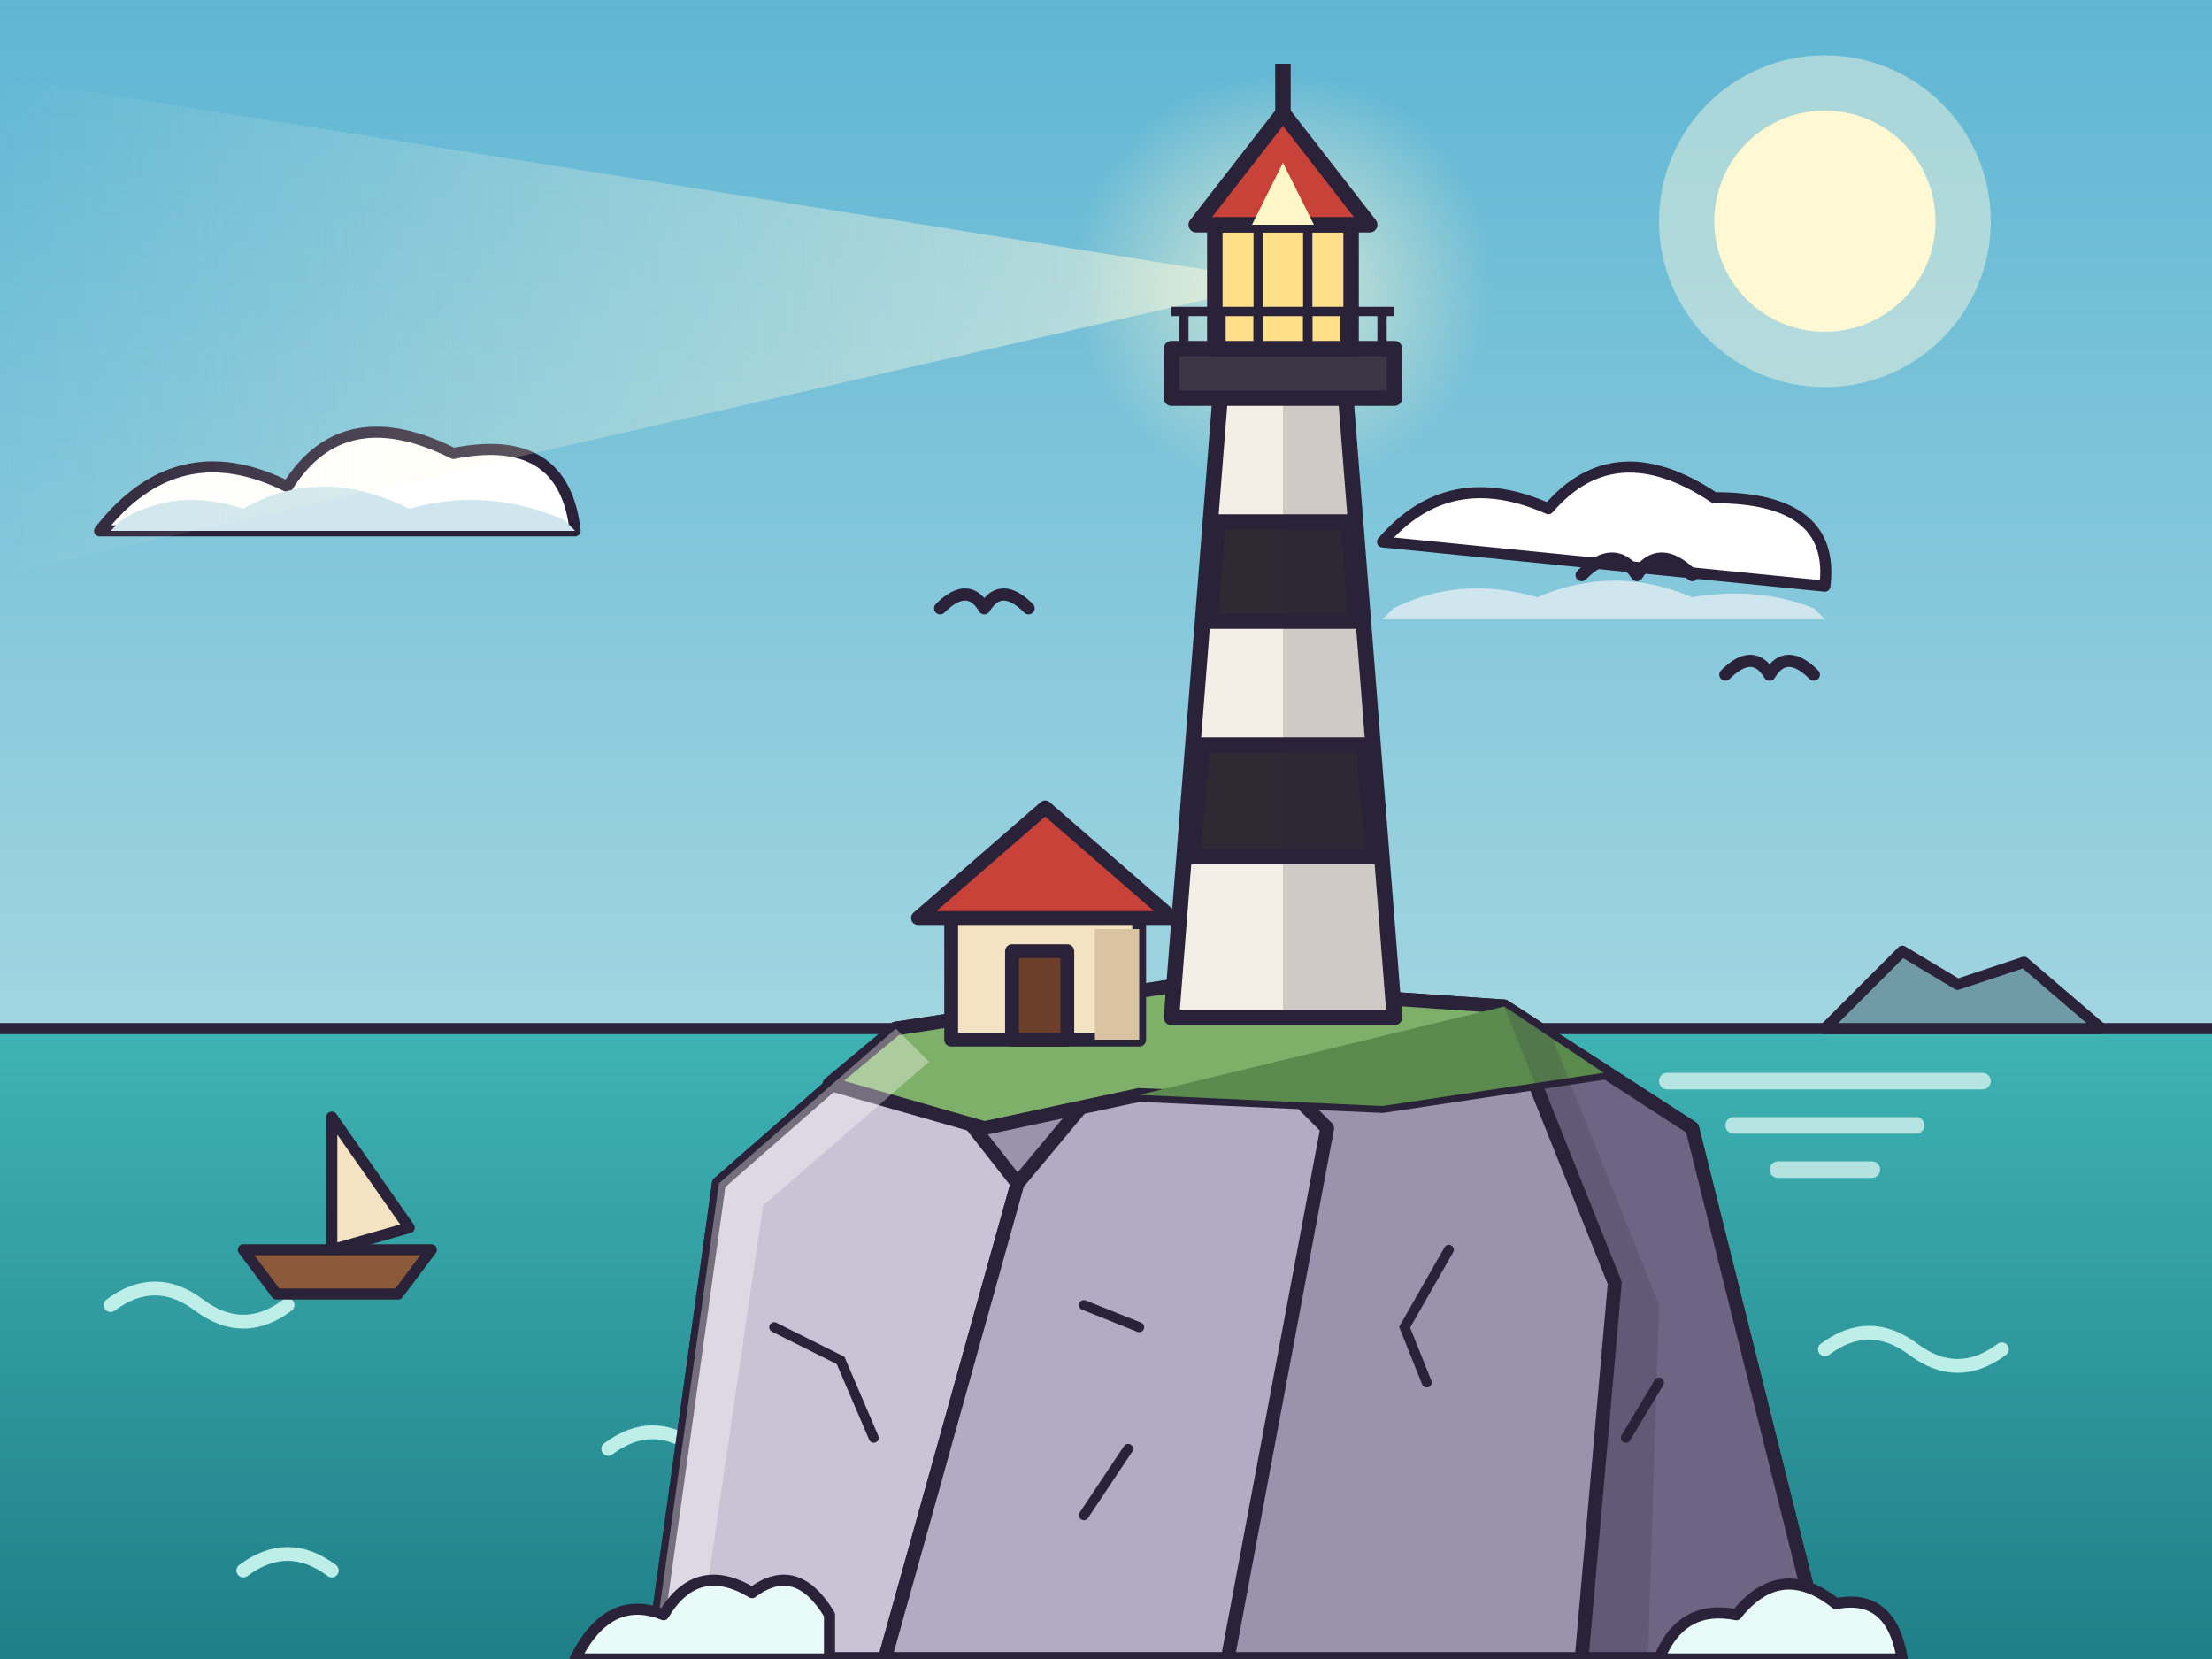
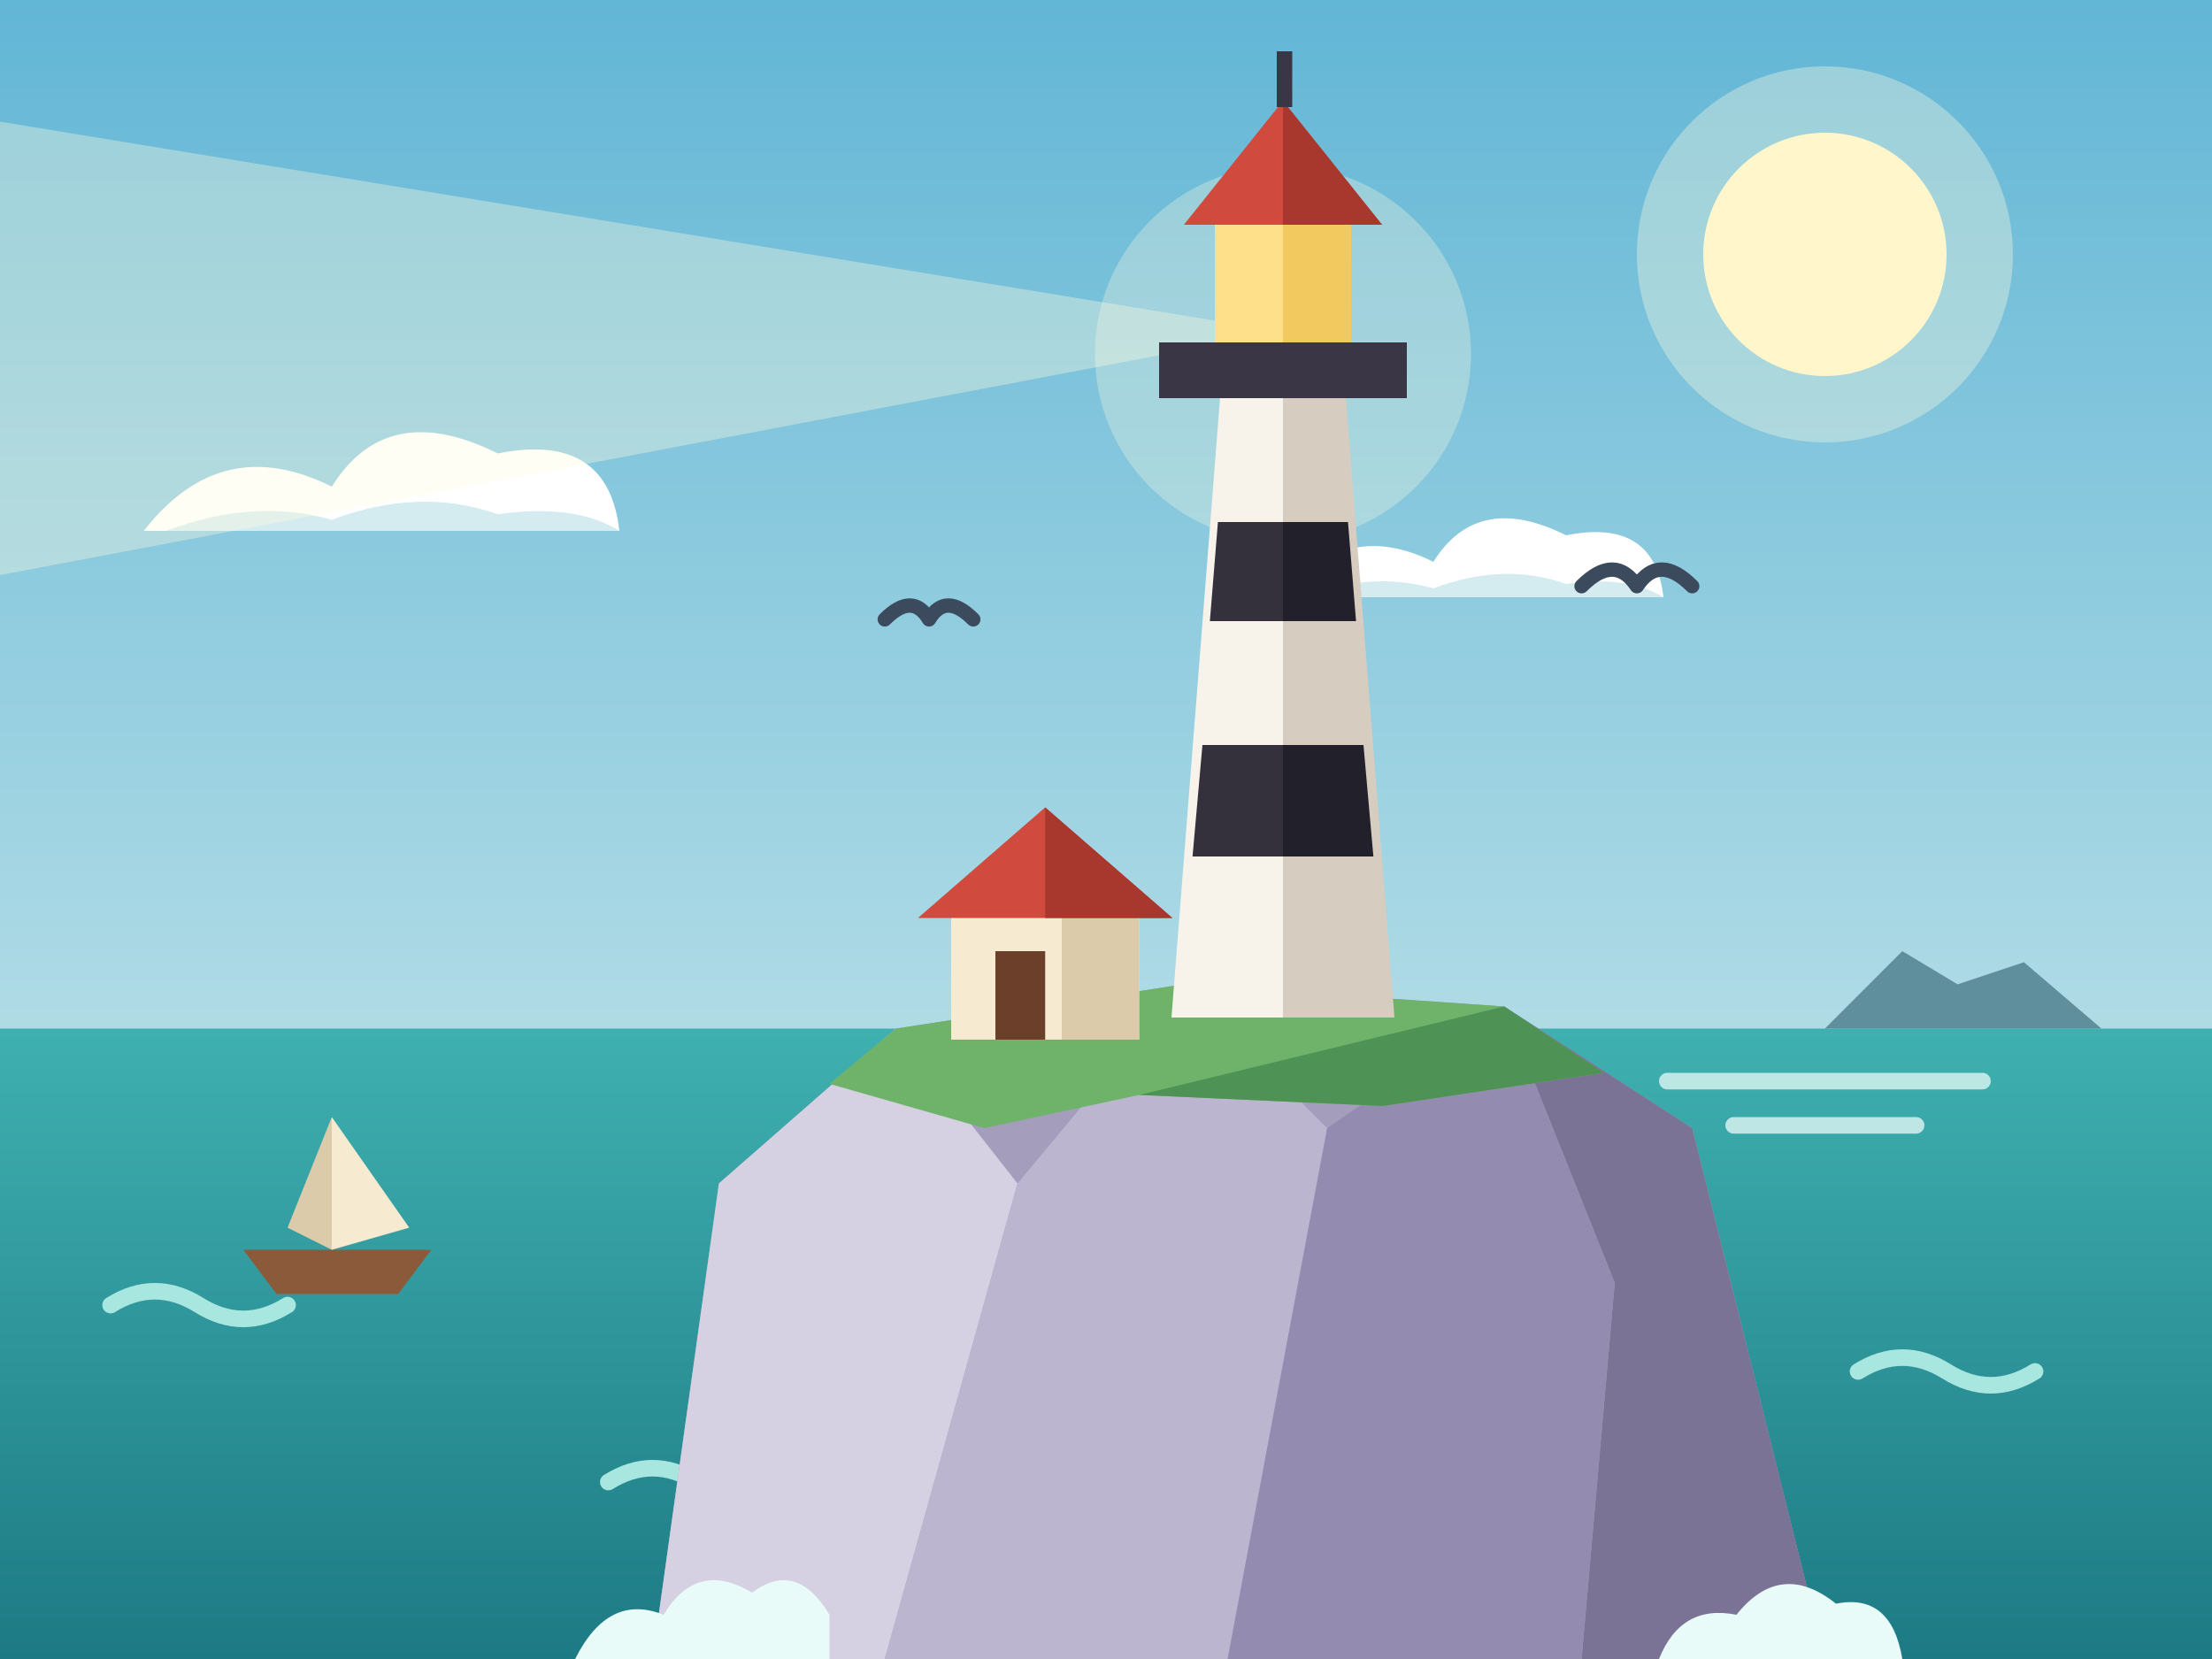
<svg xmlns="http://www.w3.org/2000/svg" viewBox="0 0 400 300">
  <defs>
    <linearGradient id="sky" x1="0" y1="0" x2="0" y2="1">
-       <stop offset="0" stop-color="#5fb6d4" />
-       <stop offset="0.6" stop-color="#9fd4e0" />
-       <stop offset="1" stop-color="#e3f4ee" />
+       <stop offset="0" stop-color="#62b6d6" />
+       <stop offset="1" stop-color="#dff2ef" />
    </linearGradient>
    <linearGradient id="sea" x1="0" y1="0" x2="0" y2="1">
-       <stop offset="0" stop-color="#3fb3b3" />
-       <stop offset="1" stop-color="#1f7f88" />
+       <stop offset="0" stop-color="#3fb0b0" />
+       <stop offset="1" stop-color="#1d7a84" />
    </linearGradient>
-     <linearGradient id="beam" x1="1" y1="0" x2="0" y2="0">
-       <stop offset="0" stop-color="#fffbe0" stop-opacity="0.55" />
-       <stop offset="1" stop-color="#fffbe0" stop-opacity="0" />
-     </linearGradient>
-     <radialGradient id="glow" cx="0.5" cy="0.5" r="0.5">
-       <stop offset="0" stop-color="#fffbe0" stop-opacity="0.7" />
-       <stop offset="1" stop-color="#fff6c8" stop-opacity="0" />
-     </radialGradient>
  </defs>
  <rect width="400" height="300" fill="url(#sky)" />
-   <circle cx="330" cy="40" r="30" fill="#fffbe0" opacity="0.45" />
-   <circle cx="330" cy="40" r="20" fill="#fff8d2" />
-   <g fill="#ffffff" stroke="#2a2238" stroke-width="2" stroke-linejoin="round">
-     <path d="M18 96 q14 -18 34 -8 q10 -16 30 -6 q20 -4 22 14 z" />
-     <path d="M250 98 q12 -14 30 -6 q12 -14 30 -2 q22 0 20 16 z" />
+   <rect y="186" width="400" height="114" fill="url(#sea)" />
+   <circle cx="330" cy="46" r="34" fill="#fffbe0" opacity="0.35" />
+   <circle cx="330" cy="46" r="22" fill="#fff6cc" />
+   <g transform="translate(26 96) scale(1.0)">
+     <path d="M0 0 q14 -18 34 -8 q10 -16 30 -6 q20 -4 22 14 z" fill="#ffffff" />
+     <path d="M4 0 q16 -6 30 -2 q16 -6 30 -1 q14 -2 22 3 z" fill="#d4ebf0" />
  </g>
-   <g fill="#cfe6ee">
-     <path d="M22 94 q10 -6 22 -2 q14 -8 30 0 q14 -4 28 2 l2 2 h-84 z" />
-     <path d="M252 110 q12 -6 26 -2 q14 -6 28 0 q12 -2 22 2 l2 2 h-80 z" />
+   <g transform="translate(232 108) scale(0.8)">
+     <path d="M0 0 q14 -18 34 -8 q10 -16 30 -6 q20 -4 22 14 z" fill="#ffffff" />
+     <path d="M4 0 q16 -6 30 -2 q16 -6 30 -1 q14 -2 22 3 z" fill="#d4ebf0" />
  </g>
-   <path d="M232 51 L0 14 L0 104 Z" fill="url(#beam)" />
-   <circle cx="232" cy="51" r="38" fill="url(#glow)" />
-   <rect y="186" width="400" height="114" fill="url(#sea)" />
-   <path d="M0 186 H400" stroke="#2a2238" stroke-width="2" />
-   <g fill="#e8fbf8" opacity="0.7">
+   <circle cx="232" cy="64" r="34" fill="#fffbe0" opacity="0.3" />
+   <path d="M232 60 L0 22 L0 104 Z" fill="#fffbe0" opacity="0.35" />
+   <g fill="#e8fbf8" opacity="0.75">
    <rect x="300" y="194" width="60" height="3" rx="1.5" />
    <rect x="312" y="202" width="36" height="3" rx="1.5" />
-     <rect x="320" y="210" width="20" height="3" rx="1.5" />
  </g>
-   <g fill="none" stroke="#bdeee8" stroke-width="2.5" stroke-linecap="round">
-     <path d="M20 236 q8 -6 16 0 q8 6 16 0" />
-     <path d="M110 262 q8 -6 16 0 q8 6 16 0" />
-     <path d="M330 244 q8 -6 16 0 q8 6 16 0" />
-     <path d="M44 284 q8 -6 16 0" />
+   <g fill="none" stroke="#a8e6e0" stroke-width="3" stroke-linecap="round">
+     <path d="M20 236 q8 -5 16 0 q8 5 16 0" />
+     <path d="M110 268 q8 -5 16 0 q8 5 16 0" />
+     <path d="M336 248 q8 -5 16 0 q8 5 16 0" />
  </g>
-   <path d="M330 186 l14 -14 l10 6 l12 -4 l14 12 z" fill="#6f9aa6" stroke="#2a2238" stroke-width="2" stroke-linejoin="round" />
-   <g stroke="#2a2238" stroke-width="2.5" stroke-linejoin="round">
-     <path d="M118 300 L130 214 L162 186 L214 178 L272 182 L306 204 L330 300 Z" fill="#9a93ae" />
-     <path d="M130 214 L162 186 L184 214 L160 300 L118 300 Z" fill="#c9c3d6" />
-     <path d="M272 182 L306 204 L330 300 L286 300 L292 232 Z" fill="#6c6684" />
-     <path d="M184 214 L214 178 L240 204 L222 300 L160 300 Z" fill="#b2abc4" />
-     <path d="M150 196 L162 186 L214 178 L272 182 L290 194 L250 200 L206 198 L178 204 Z" fill="#7fb069" />
+   <path d="M330 186 l14 -14 l10 6 l12 -4 l14 12 z" fill="#5f8f9c" />
+   <path d="M118 300 L130 214 L162 186 L214 178 L272 182 L306 204 L330 300 Z" fill="#a49dbc" />
+   <path d="M130 214 L162 186 L184 214 L160 300 L118 300 Z" fill="#d5d0e2" />
+   <path d="M184 214 L214 178 L240 204 L222 300 L160 300 Z" fill="#bcb5d0" />
+   <path d="M272 182 L306 204 L330 300 L286 300 L292 232 Z" fill="#7a7396" />
+   <path d="M240 204 L272 182 L292 232 L286 300 L222 300 Z" fill="#938cb0" />
+   <path d="M150 196 L162 186 L214 178 L272 182 L290 194 L250 200 L206 198 L178 204 Z" fill="#6fb36a" />
+   <path d="M206 198 L250 200 L290 194 L272 182 Z" fill="#4f9256" />
+   <path d="M104 300 q6 -12 16 -8 q6 -10 16 -4 q8 -6 14 4 v8 z" fill="#e8fbf8" />
+   <path d="M300 300 q4 -10 14 -8 q8 -10 18 -2 q10 -2 12 10 z" fill="#e8fbf8" />
+   <rect x="172" y="164" width="34" height="24" fill="#f6ead0" />
+   <rect x="192" y="164" width="14" height="24" fill="#dccbaa" />
+   <path d="M166 166 L189 146 L212 166 Z" fill="#d04a3e" />
+   <path d="M189 146 L212 166 H189 Z" fill="#a8372e" />
+   <rect x="180" y="172" width="9" height="16" fill="#6b3f2a" />
+   <g transform="translate(232 184) scale(1.12) translate(-232 -184)">
+     <path d="M214 184 L222 82 L232 82 L232 184 Z" fill="#f7f3ea" />
+     <path d="M232 82 L242 82 L250 184 L232 184 Z" fill="#d6cdc0" />
+     <path d="M219 140 L232 140 L232 158 L217.4 158 Z M221.5 104 L232 104 L232 120 L220.2 120 Z" fill="#34303c" />
+     <path d="M232 140 L245 140 L246.6 158 L232 158 Z M232 104 L242.5 104 L243.8 120 L232 120 Z" fill="#22202a" />
+     <rect x="212" y="75" width="40" height="9" fill="#3b3646" />
+     <rect x="221" y="54" width="22" height="21" fill="#ffe08a" />
+     <rect x="232" y="54" width="11" height="21" fill="#f2c95e" />
+     <path d="M216 56 L232 36 L248 56 Z" fill="#d04a3e" />
+     <path d="M232 36 L248 56 H232 Z" fill="#a8372e" />
+     <rect x="231" y="28" width="2.5" height="9" fill="#3b3646" />
  </g>
-   <path d="M206 198 L250 200 L290 194 L272 182 Z" fill="#5a8a4e" />
-   <path d="M130 214 L162 186 L168 192 L138 218 L126 300 L118 300 Z" fill="#ffffff" opacity="0.35" />
-   <g fill="none" stroke="#2a2238" stroke-width="1.8" stroke-linecap="round">
-     <path d="M140 240 l12 6 l6 14" />
-     <path d="M196 236 l10 4" />
-     <path d="M204 262 l-8 12" />
-     <path d="M262 226 l-8 14 l4 10" />
-     <path d="M300 250 l-6 10" />
+   <g fill="none" stroke="#3b4a5c" stroke-width="2.6" stroke-linecap="round" stroke-linejoin="round">
+     <path d="M286 106 q6 -6 10 0 q4 -6 10 0" />
+     <path d="M160 112 q5 -5 8 0 q3 -5 8 0" />
  </g>
-   <path d="M286 300 L292 232 L272 182 L280 186 L300 236 L298 300 Z" fill="#2a2238" opacity="0.18" />
-   <g fill="#e8fbf8" stroke="#2a2238" stroke-width="2" stroke-linejoin="round">
-     <path d="M104 300 q6 -12 16 -8 q6 -10 16 -4 q8 -6 14 4 v8 z" />
-     <path d="M300 300 q4 -10 14 -8 q8 -10 18 -2 q10 -2 12 10 z" />
-   </g>
-   <g stroke="#2a2238" stroke-width="2.5" stroke-linejoin="round">
-     <rect x="172" y="164" width="34" height="24" fill="#f3e3c3" />
-     <path d="M166 166 L189 146 L212 166 Z" fill="#c8423a" />
-     <rect x="183" y="172" width="10" height="16" fill="#6b3f2a" />
-   </g>
-   <rect x="198" y="168" width="8" height="20" fill="#d9c3a0" />
-   <g transform="translate(232 184) scale(1.12) translate(-232 -184)">
-     <g stroke="#2a2238" stroke-width="2.5" stroke-linejoin="round">
-       <path d="M214 184 L222 82 L242 82 L250 184 Z" fill="#f4efe6" />
-       <path d="M219 140 L245 140 L246.6 158 L217.4 158 Z" fill="#2d2a33" />
-       <path d="M221.5 104 L242.5 104 L243.8 120 L220.2 120 Z" fill="#2d2a33" />
-     </g>
-     <path d="M232 82 L242 82 L250 184 L232 184 Z" fill="#2a2238" opacity="0.18" />
-     <g stroke="#2a2238" stroke-width="2.5" stroke-linejoin="round">
-       <rect x="214" y="76" width="36" height="8" fill="#3b3646" />
-       <rect x="221" y="56" width="22" height="20" fill="#ffe08a" />
-       <path d="M218 56 L232 38 L246 56 Z" fill="#c8423a" />
-     </g>
-     <path d="M232 46 l5 10 h-10 z" fill="#fff6c8" />
-     <g stroke="#2a2238" stroke-width="1.5">
-       <path d="M216 76 v-6 M222 76 v-6 M228 76 v-6 M236 76 v-6 M242 76 v-6 M248 76 v-6 M214 70 H250" />
-       <path d="M228 56 v20 M236 56 v20" />
-     </g>
-     <path d="M232 38 v-8" stroke="#2a2238" stroke-width="2.5" />
-   </g>
-   <g fill="none" stroke="#2a2238" stroke-width="2.2" stroke-linecap="round" stroke-linejoin="round">
-     <path d="M286 104 q6 -6 10 0 q4 -6 10 0" />
-     <path d="M312 122 q5 -5 8 0 q3 -5 8 0" />
-     <path d="M170 110 q5 -5 8 0 q3 -5 8 0" />
-   </g>
-   <g stroke="#2a2238" stroke-width="2" stroke-linejoin="round">
-     <path d="M44 226 h34 l-6 8 h-22 z" fill="#8a5a3a" />
-     <path d="M60 226 v-24 l14 20 z" fill="#f3e3c3" />
-   </g>
+   <path d="M44 226 h34 l-6 8 h-22 z" fill="#8a5a3a" />
+   <path d="M60 226 v-24 l14 20 z" fill="#f6ead0" />
+   <path d="M60 226 v-24 l-8 20 z" fill="#dccbaa" />
</svg>
